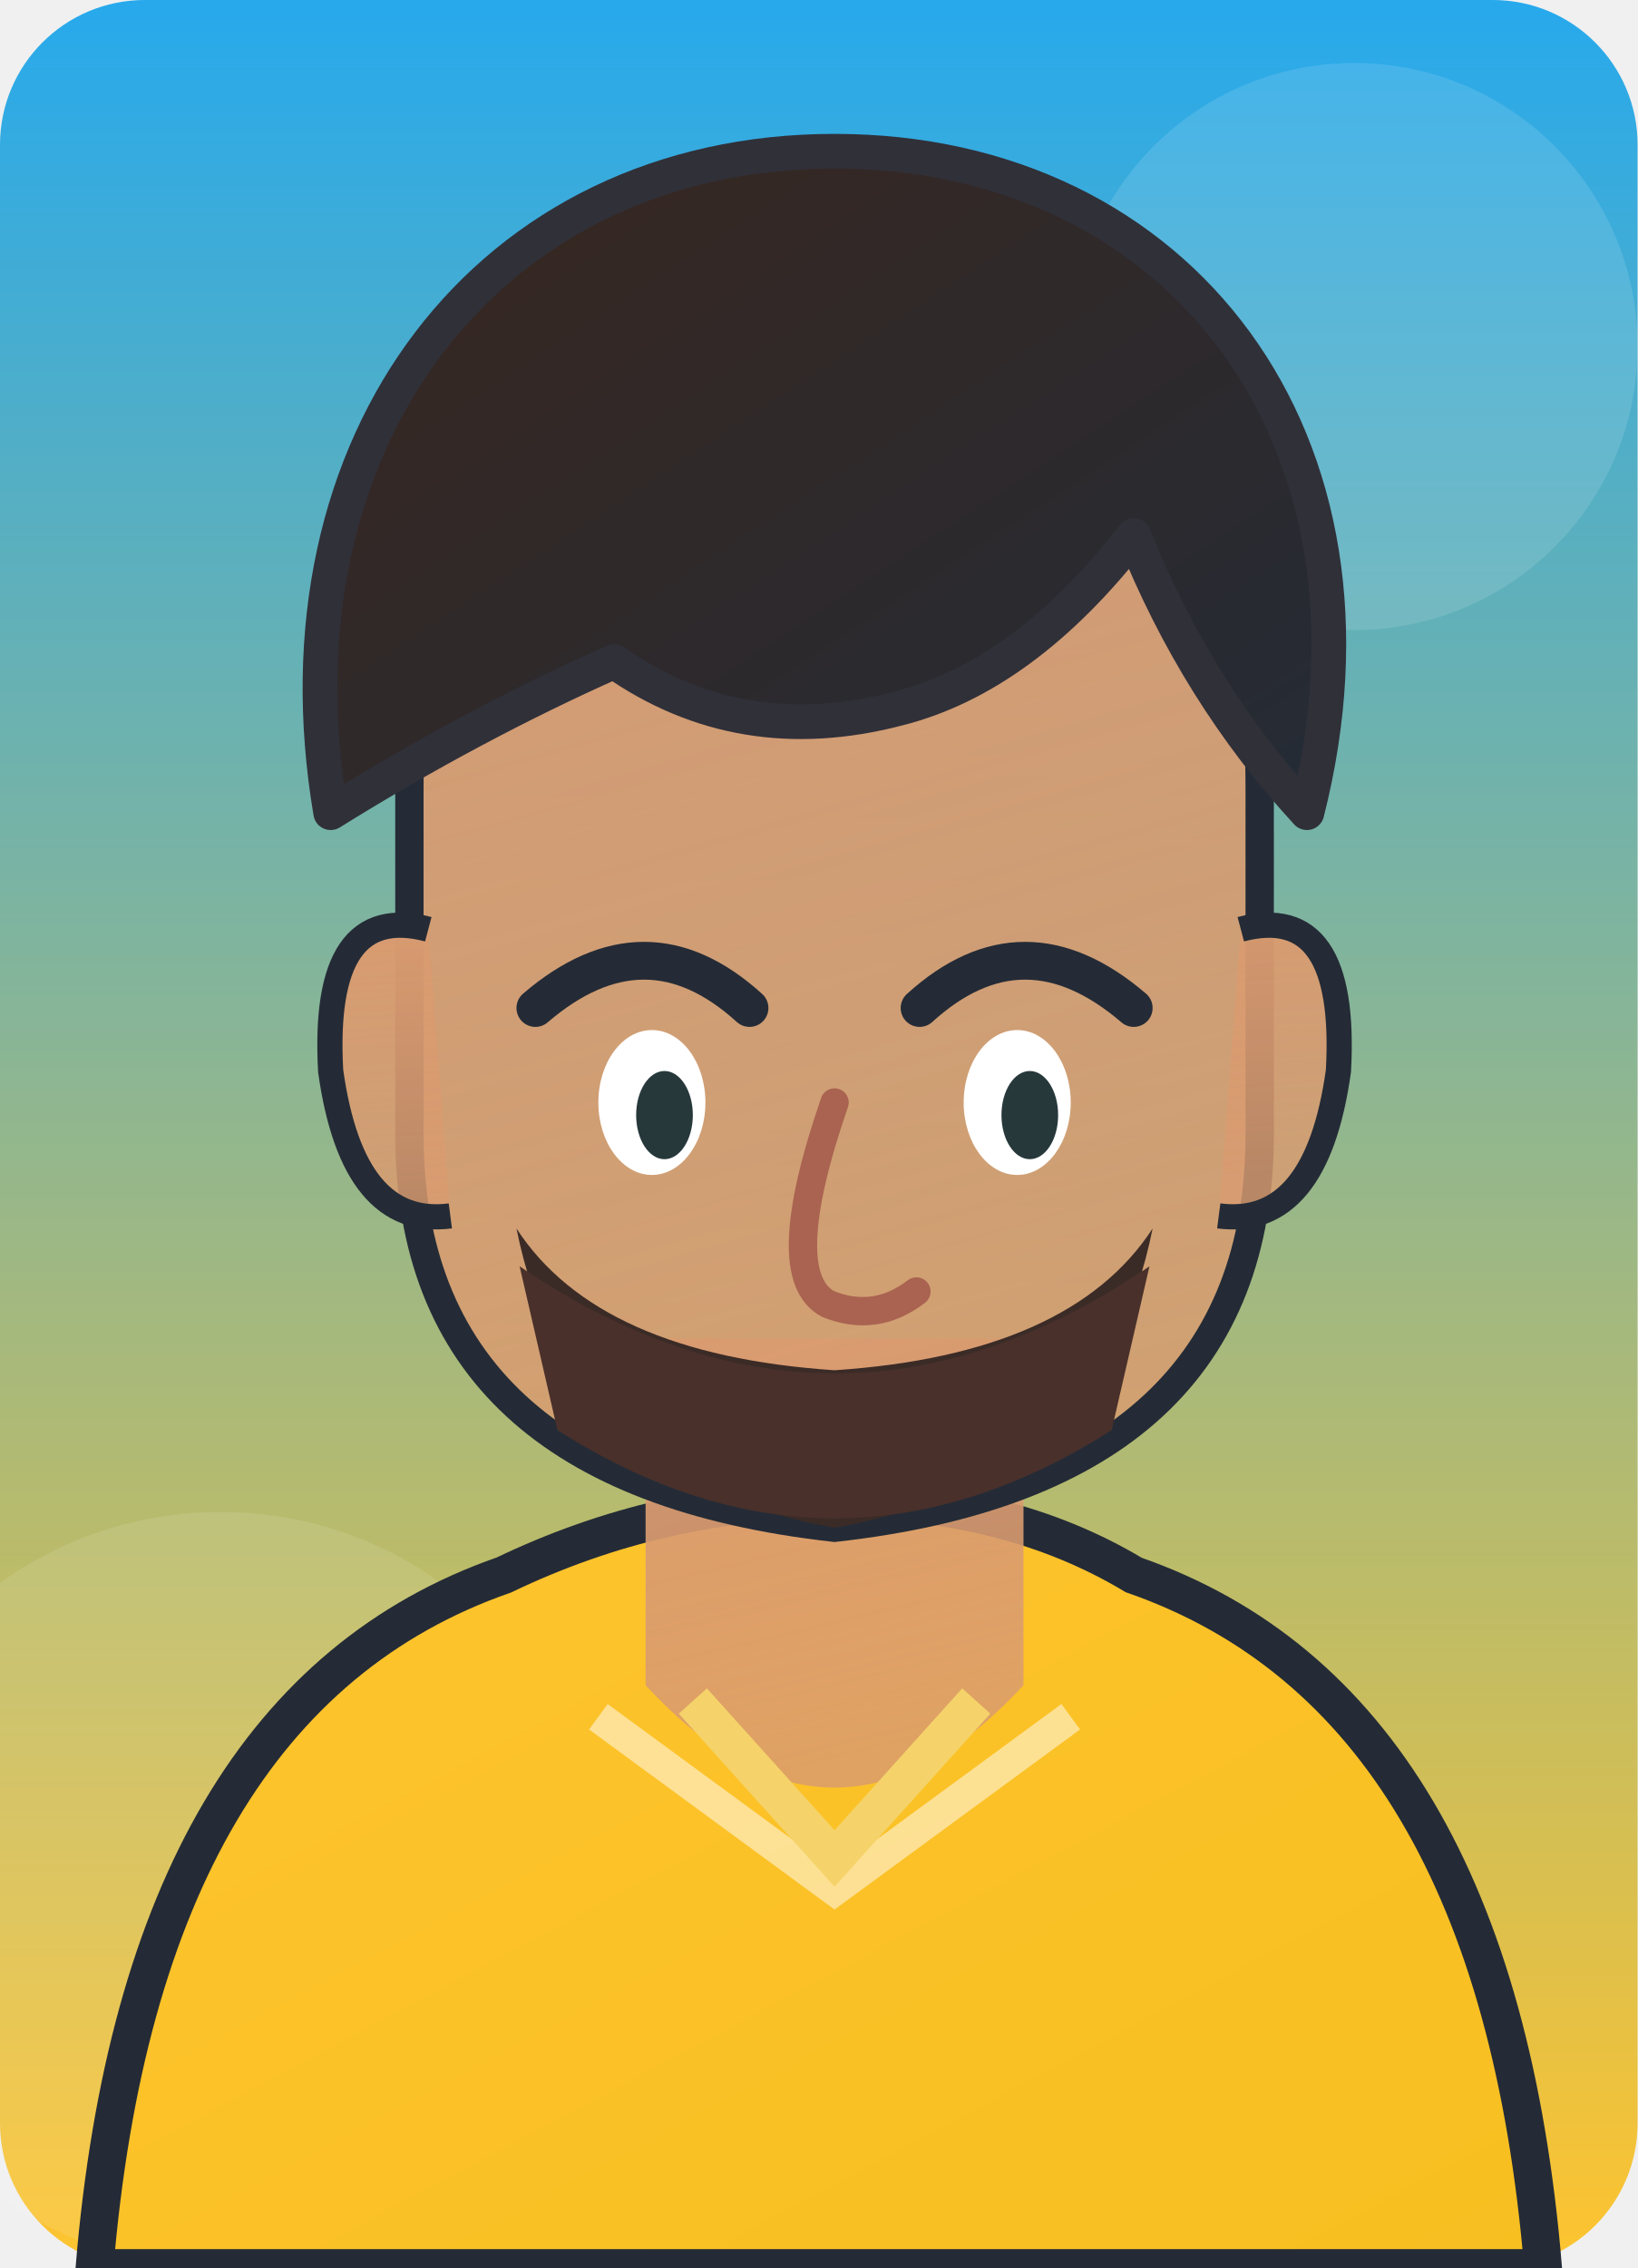
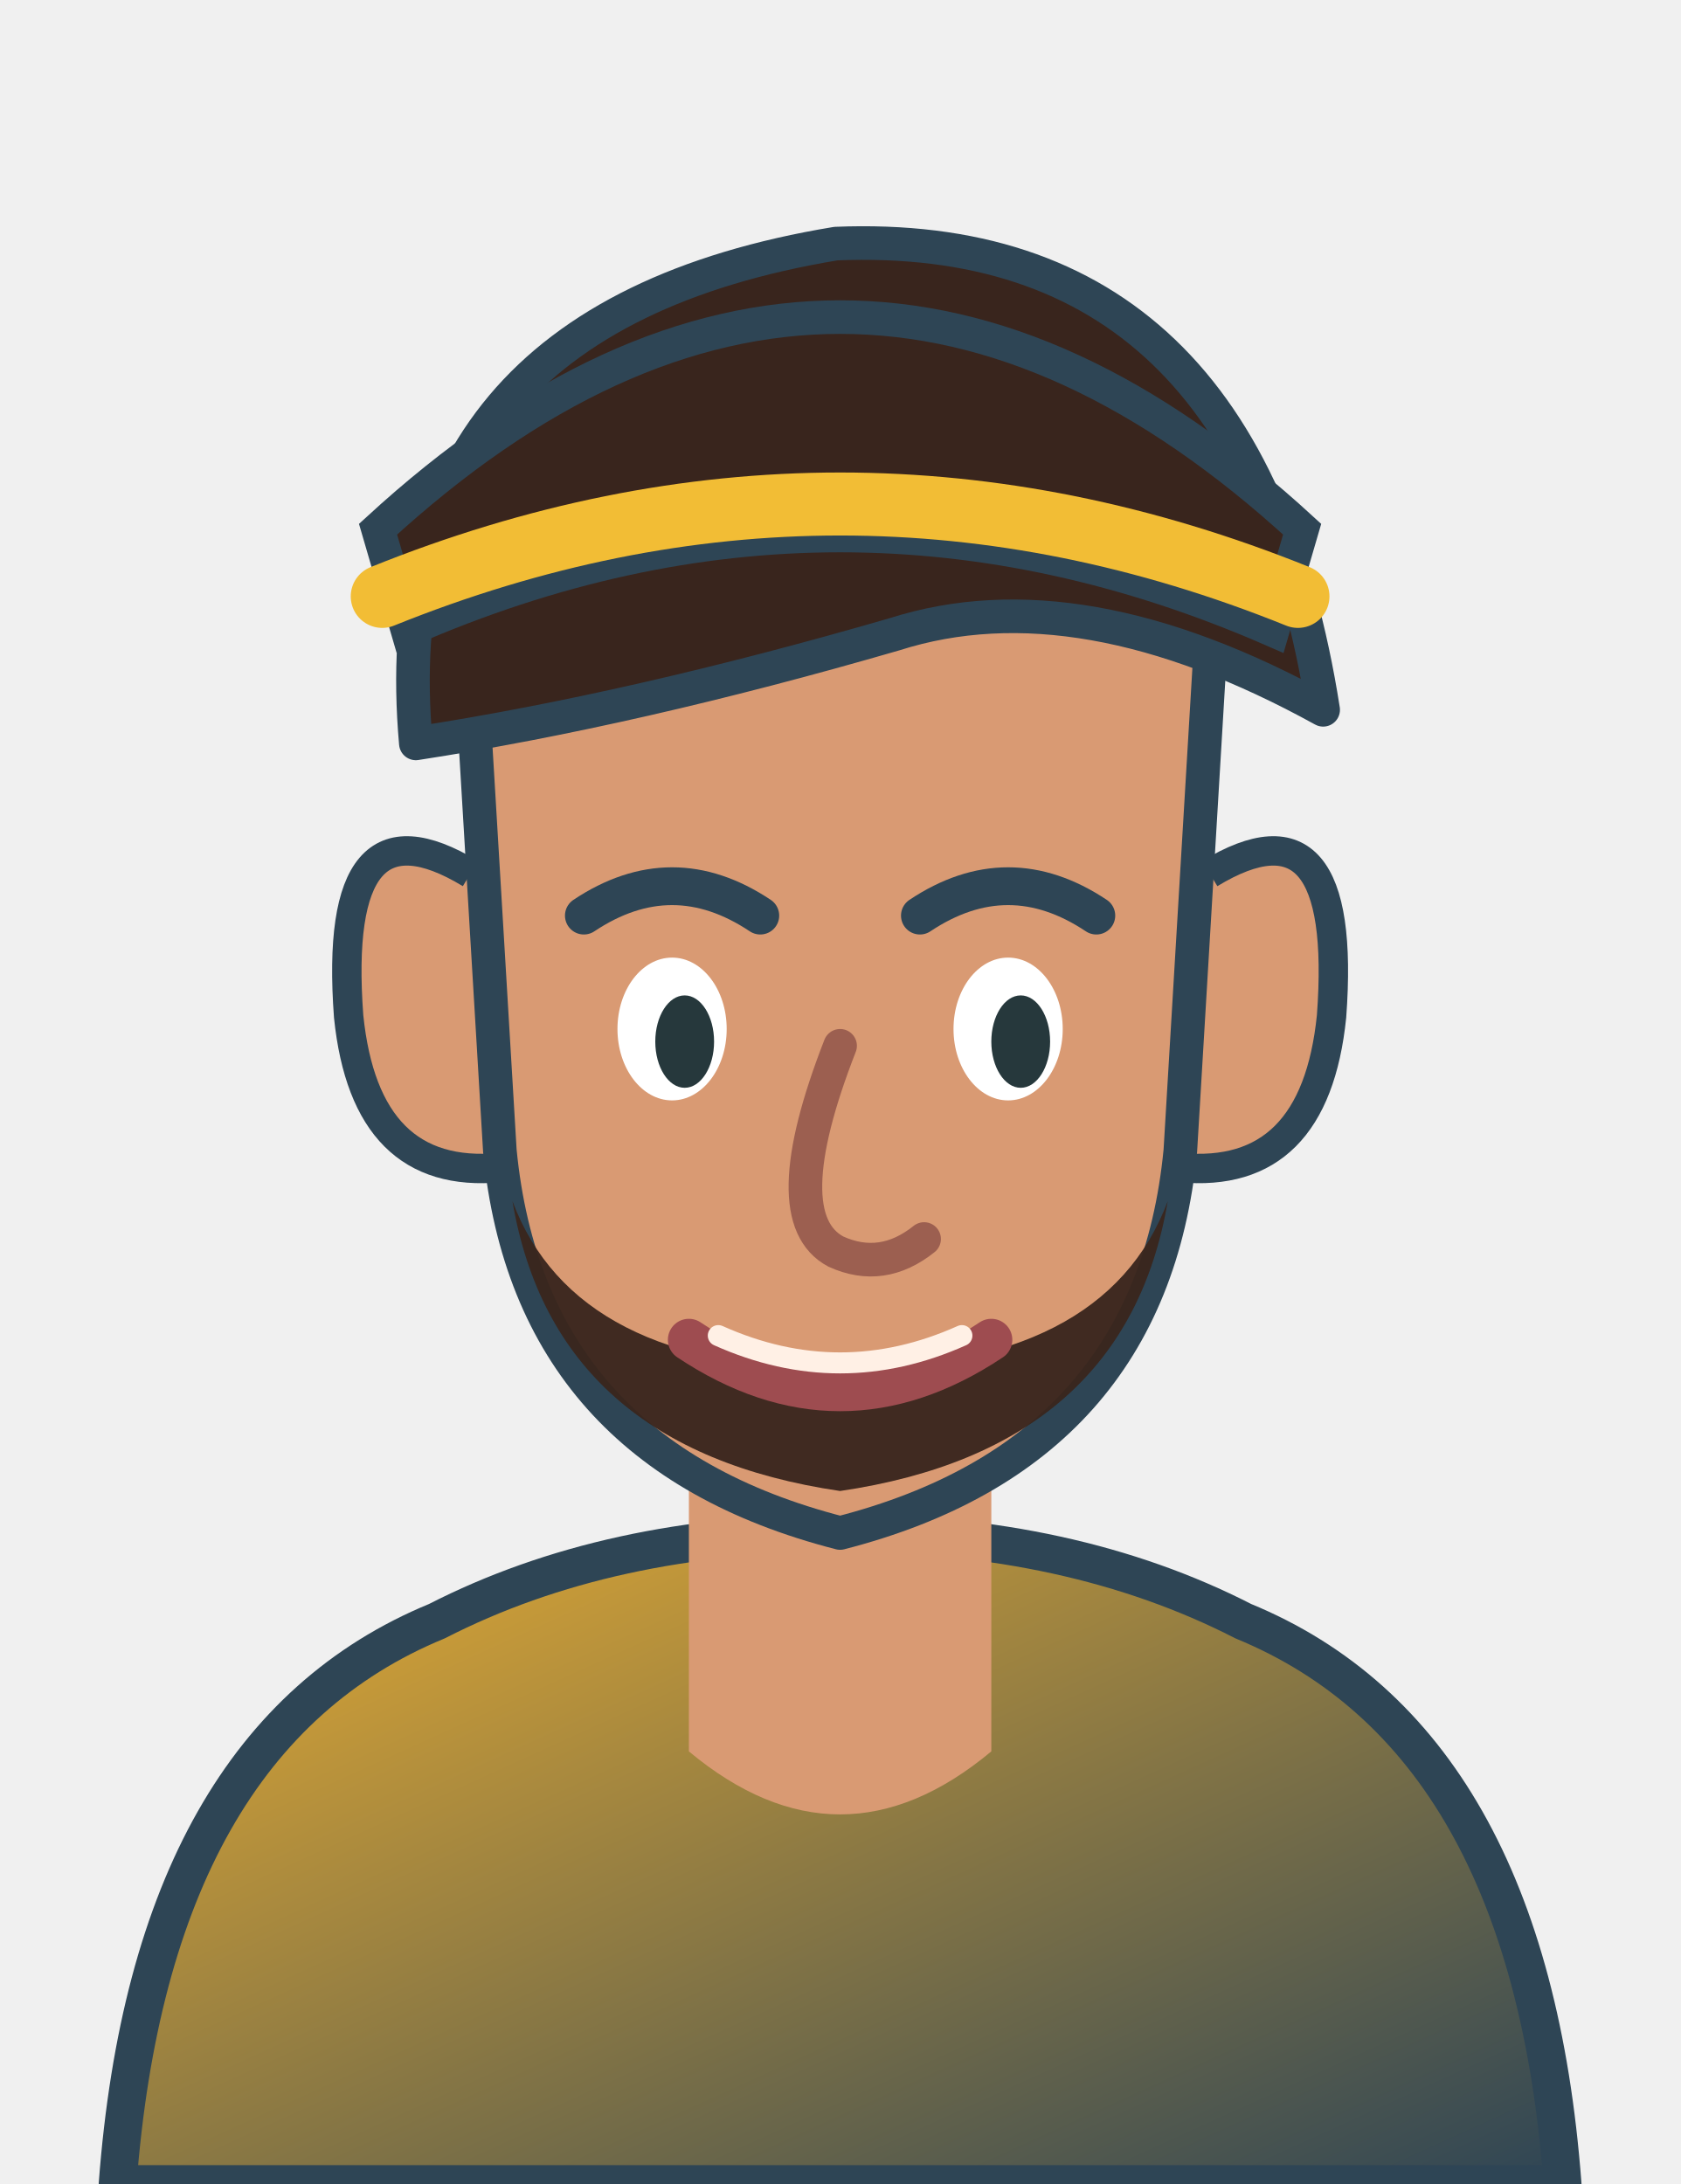
- <svg xmlns="http://www.w3.org/2000/svg" viewBox="0 0 520 720" role="img" aria-labelledby="title desc">
+ <svg xmlns="http://www.w3.org/2000/svg" viewBox="0 0 400 520" role="img" aria-labelledby="title desc">
  <defs>
-     <linearGradient id="bg" x2="0" y2="1">
-       <stop stop-color="#26a9ed" />
-       <stop offset="1" stop-color="#ffc42e" />
+     <linearGradient id="skin" x1="0" y1="0" x2=".15" y2="1">
+       <stop stop-color="#d99a73" />
+       <stop offset="1" stop-color="#d99a73" />
    </linearGradient>
-     <linearGradient id="skin" x2=".2" y2="1">
-       <stop stop-color="#d99b70" />
-       <stop offset="1" stop-color="#d99b70" stop-opacity=".82" />
-     </linearGradient>
-     <linearGradient id="shirt" x2="1" y2="1">
-       <stop stop-color="#ffc42e" />
-       <stop offset="1" stop-color="#f7bf20" />
-     </linearGradient>
-     <linearGradient id="hair" x2="1" y2="1">
-       <stop stop-color="#39271f" />
-       <stop offset="1" stop-color="#242b36" />
+     <linearGradient id="shirt" x1="0" y1="0" x2="1" y2="1">
+       <stop stop-color="#e9ad32" />
+       <stop offset="1" stop-color="#2e4555" />
    </linearGradient>
  </defs>
-   <rect width="520" height="720" rx="46" fill="url(#bg)" />
-   <circle cx="430" cy="110" r="90" fill="#fff" opacity=".12" />
-   <circle cx="70" cy="600" r="120" fill="#fff" opacity=".1" />
-   <path d="M30 720 Q45 540 160 500 Q210 476 265 476 Q320 476 360 500 Q475 540 490 720Z" fill="url(#shirt)" stroke="#242b36" stroke-width="12" />
-   <path d="M205 425h120v110q-60 65-120 0Z" fill="url(#skin)" />
-   <path d="M130 250 Q130 105 265 100 Q400 105 400 250 V360 Q400 470 265 485 Q130 470 130 360Z" fill="url(#skin)" stroke="#242b36" stroke-width="9" />
-   <path d="M105 258 C85 140 155 48 265 48 C375 48 445 140 415 258 Q380 220 360 170 Q325 215 285 225 Q235 238 195 210 Q150 230 105 258Z" fill="url(#hair)" stroke="#303039" stroke-width="11" stroke-linejoin="round" />
-   <path d="M136 295 Q102 286 105 340 Q112 390 143 386 M394 295 Q428 286 425 340 Q418 390 387 386" fill="url(#skin)" stroke="#242b36" stroke-width="8" />
-   <path d="M170 320 Q205 290 238 320 M292 320 Q325 290 360 320" fill="none" stroke="#242b36" stroke-width="12" stroke-linecap="round" />
-   <ellipse cx="207" cy="350" rx="17" ry="23" fill="#fff" />
-   <ellipse cx="323" cy="350" rx="17" ry="23" fill="#fff" />
-   <ellipse cx="211" cy="354" rx="9" ry="14" fill="#27383b" />
-   <ellipse cx="327" cy="354" rx="9" ry="14" fill="#27383b" />
-   <path d="M265 350 Q246 405 263 414 Q278 420 291 410" fill="none" stroke="#a96350" stroke-width="9" stroke-linecap="round" />
-   <path d="M164 390 Q180 470 265 485 Q350 470 366 390 Q340 430 265 435 Q190 430 164 390Z" fill="#3b2b27" />
-   <path d="M210 445 Q265 490 320 445" fill="none" stroke="#9f4e4c" stroke-width="14" stroke-linecap="round" />
-   <path d="M218 445 Q265 474 312 445" fill="none" stroke="#fff1e6" stroke-width="8" stroke-linecap="round" />
-   <path d="M165 402 Q265 470 365 402 L353 454 Q265 510 177 454Z" fill="#49302b" />
-   <path d="M190 545 L265 600 L340 545" fill="none" stroke="#fff" stroke-width="10" opacity=".5" />
-   <path d="M220 540 L265 590 L310 540" fill="none" stroke="#f5d36a" stroke-width="12" />
+   <path d="M28 520 Q36 414 104 386 Q145 365 200 365 Q255 365 296 386 Q364 414 372 520Z" fill="url(#shirt)" stroke="#2e4555" stroke-width="9" stroke-linejoin="round" />
+   <path d="M164 350 L164 417 Q200 447 236 417 L236 350Z" fill="url(#skin)" />
+   <g fill="#39251d" stroke="#2e4555" stroke-width="8" stroke-linejoin="round">
+ 
+ </g>
+   <path d="M112 208 Q79 188 83 242 Q87 281 119 278 M288 208 Q321 188 317 242 Q313 281 281 278" fill="url(#skin)" stroke="#2e4555" stroke-width="7" />
+   <path d="M112 157 Q112 104 200 100 Q288 104 288 157 L281 274 Q274 346 200 365 Q126 346 119 274Z" fill="url(#skin)" stroke="#2e4555" stroke-width="8" stroke-linejoin="round" />
+   <g fill="#39251d" stroke="#2e4555" stroke-width="8" stroke-linejoin="round">
+     <path d="M99 177 Q90 76 199 58 Q297 54 315 169 Q257 137 213 151 Q151 169 99 177Z" />
+   </g>
+   <path d="M90 126 Q200 25 310 126 L303 150 Q200 105 97 150Z" fill="#39251d" stroke="#2e4555" stroke-width="8" />
+   <path d="M91 142 Q200 98 309 142" fill="none" stroke="#f2bd35" stroke-width="15" stroke-linecap="round" />
+   <path d="M139 218 Q160 204 181 218 M219 218 Q240 204 261 218" fill="none" stroke="#2e4555" stroke-width="9" stroke-linecap="round" />
+   <ellipse cx="160" cy="245" rx="13" ry="17" fill="#fff" />
+   <ellipse cx="240" cy="245" rx="13" ry="17" fill="#fff" />
+   <ellipse cx="163" cy="248" rx="7" ry="11" fill="#26383c" />
+   <ellipse cx="243" cy="248" rx="7" ry="11" fill="#26383c" />
+   <path d="M200 249 Q184 290 199 298 Q210 303 220 295" fill="none" stroke="#9c5f50" stroke-width="8" stroke-linecap="round" />
+   <path d="M122 286 Q132 345 200 355 Q268 345 278 286 Q263 326 200 326 Q137 326 122 286Z" fill="#39251d" opacity=".96" />
+   <path d="M164 319 Q200 343 236 319" fill="none" stroke="#9e4c50" stroke-width="10" stroke-linecap="round" />
+   <path d="M171 318 Q200 331 229 318" fill="none" stroke="#fff0e5" stroke-width="5" stroke-linecap="round" />
</svg>
